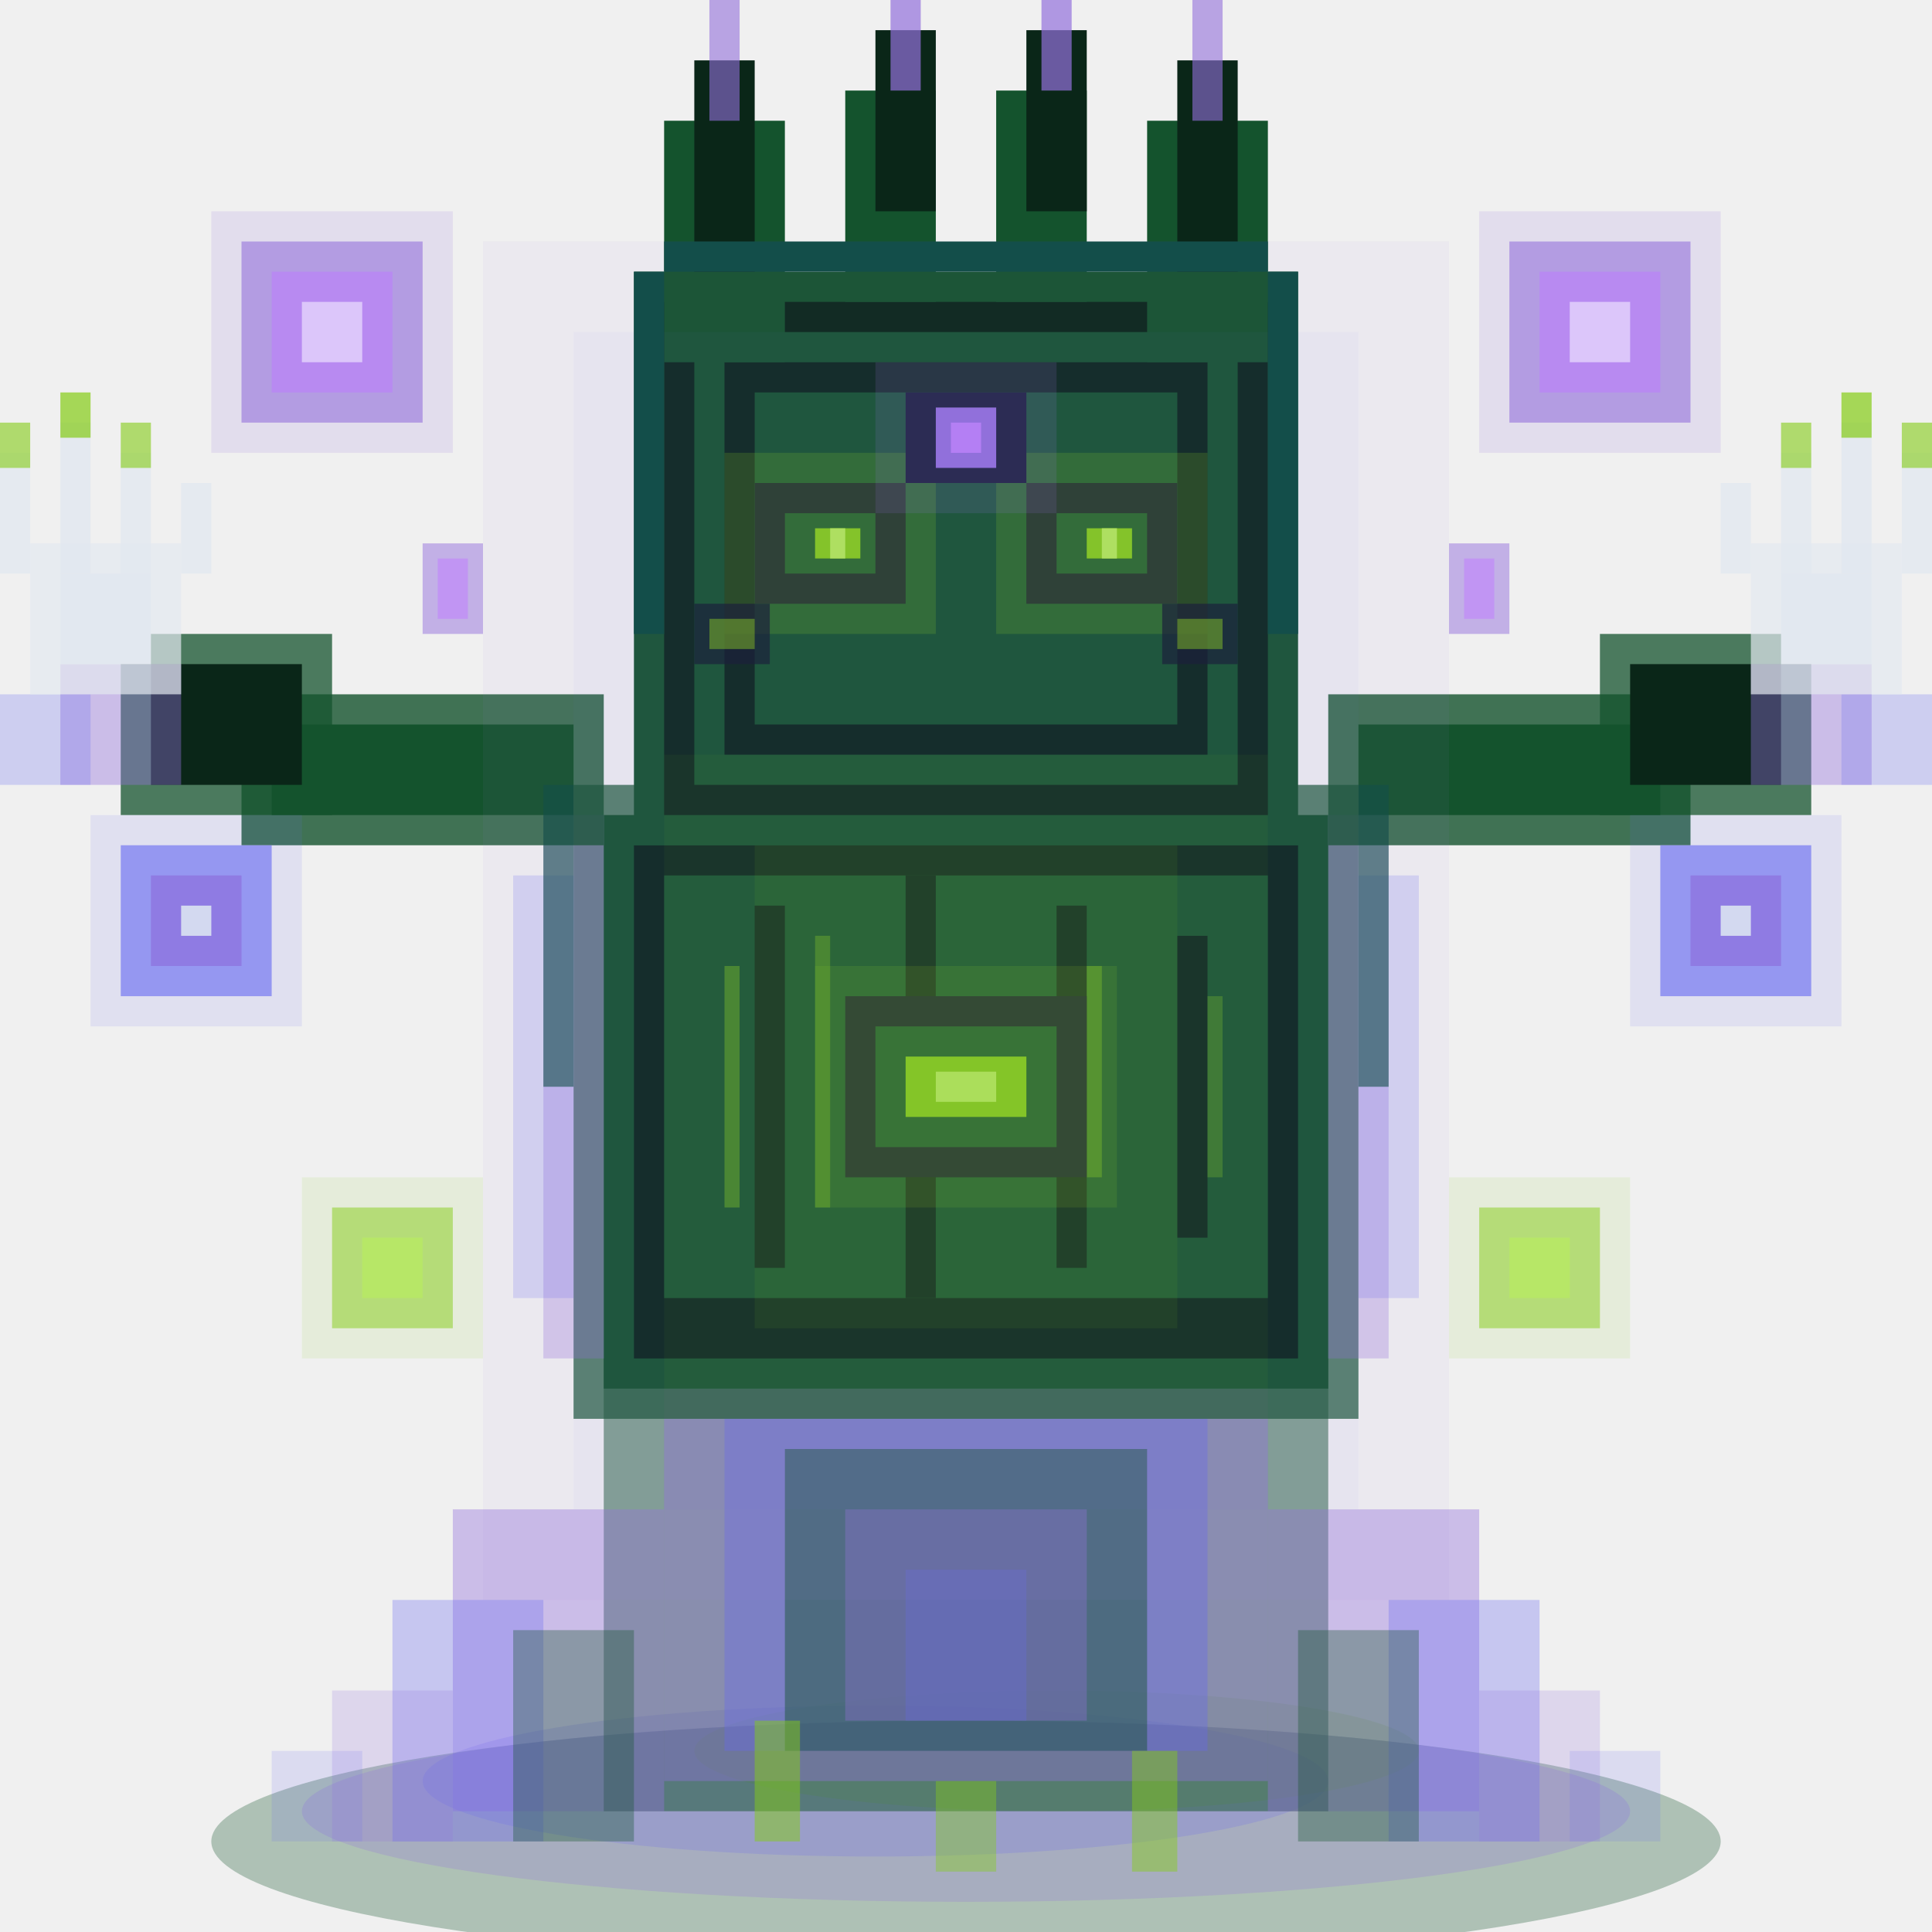
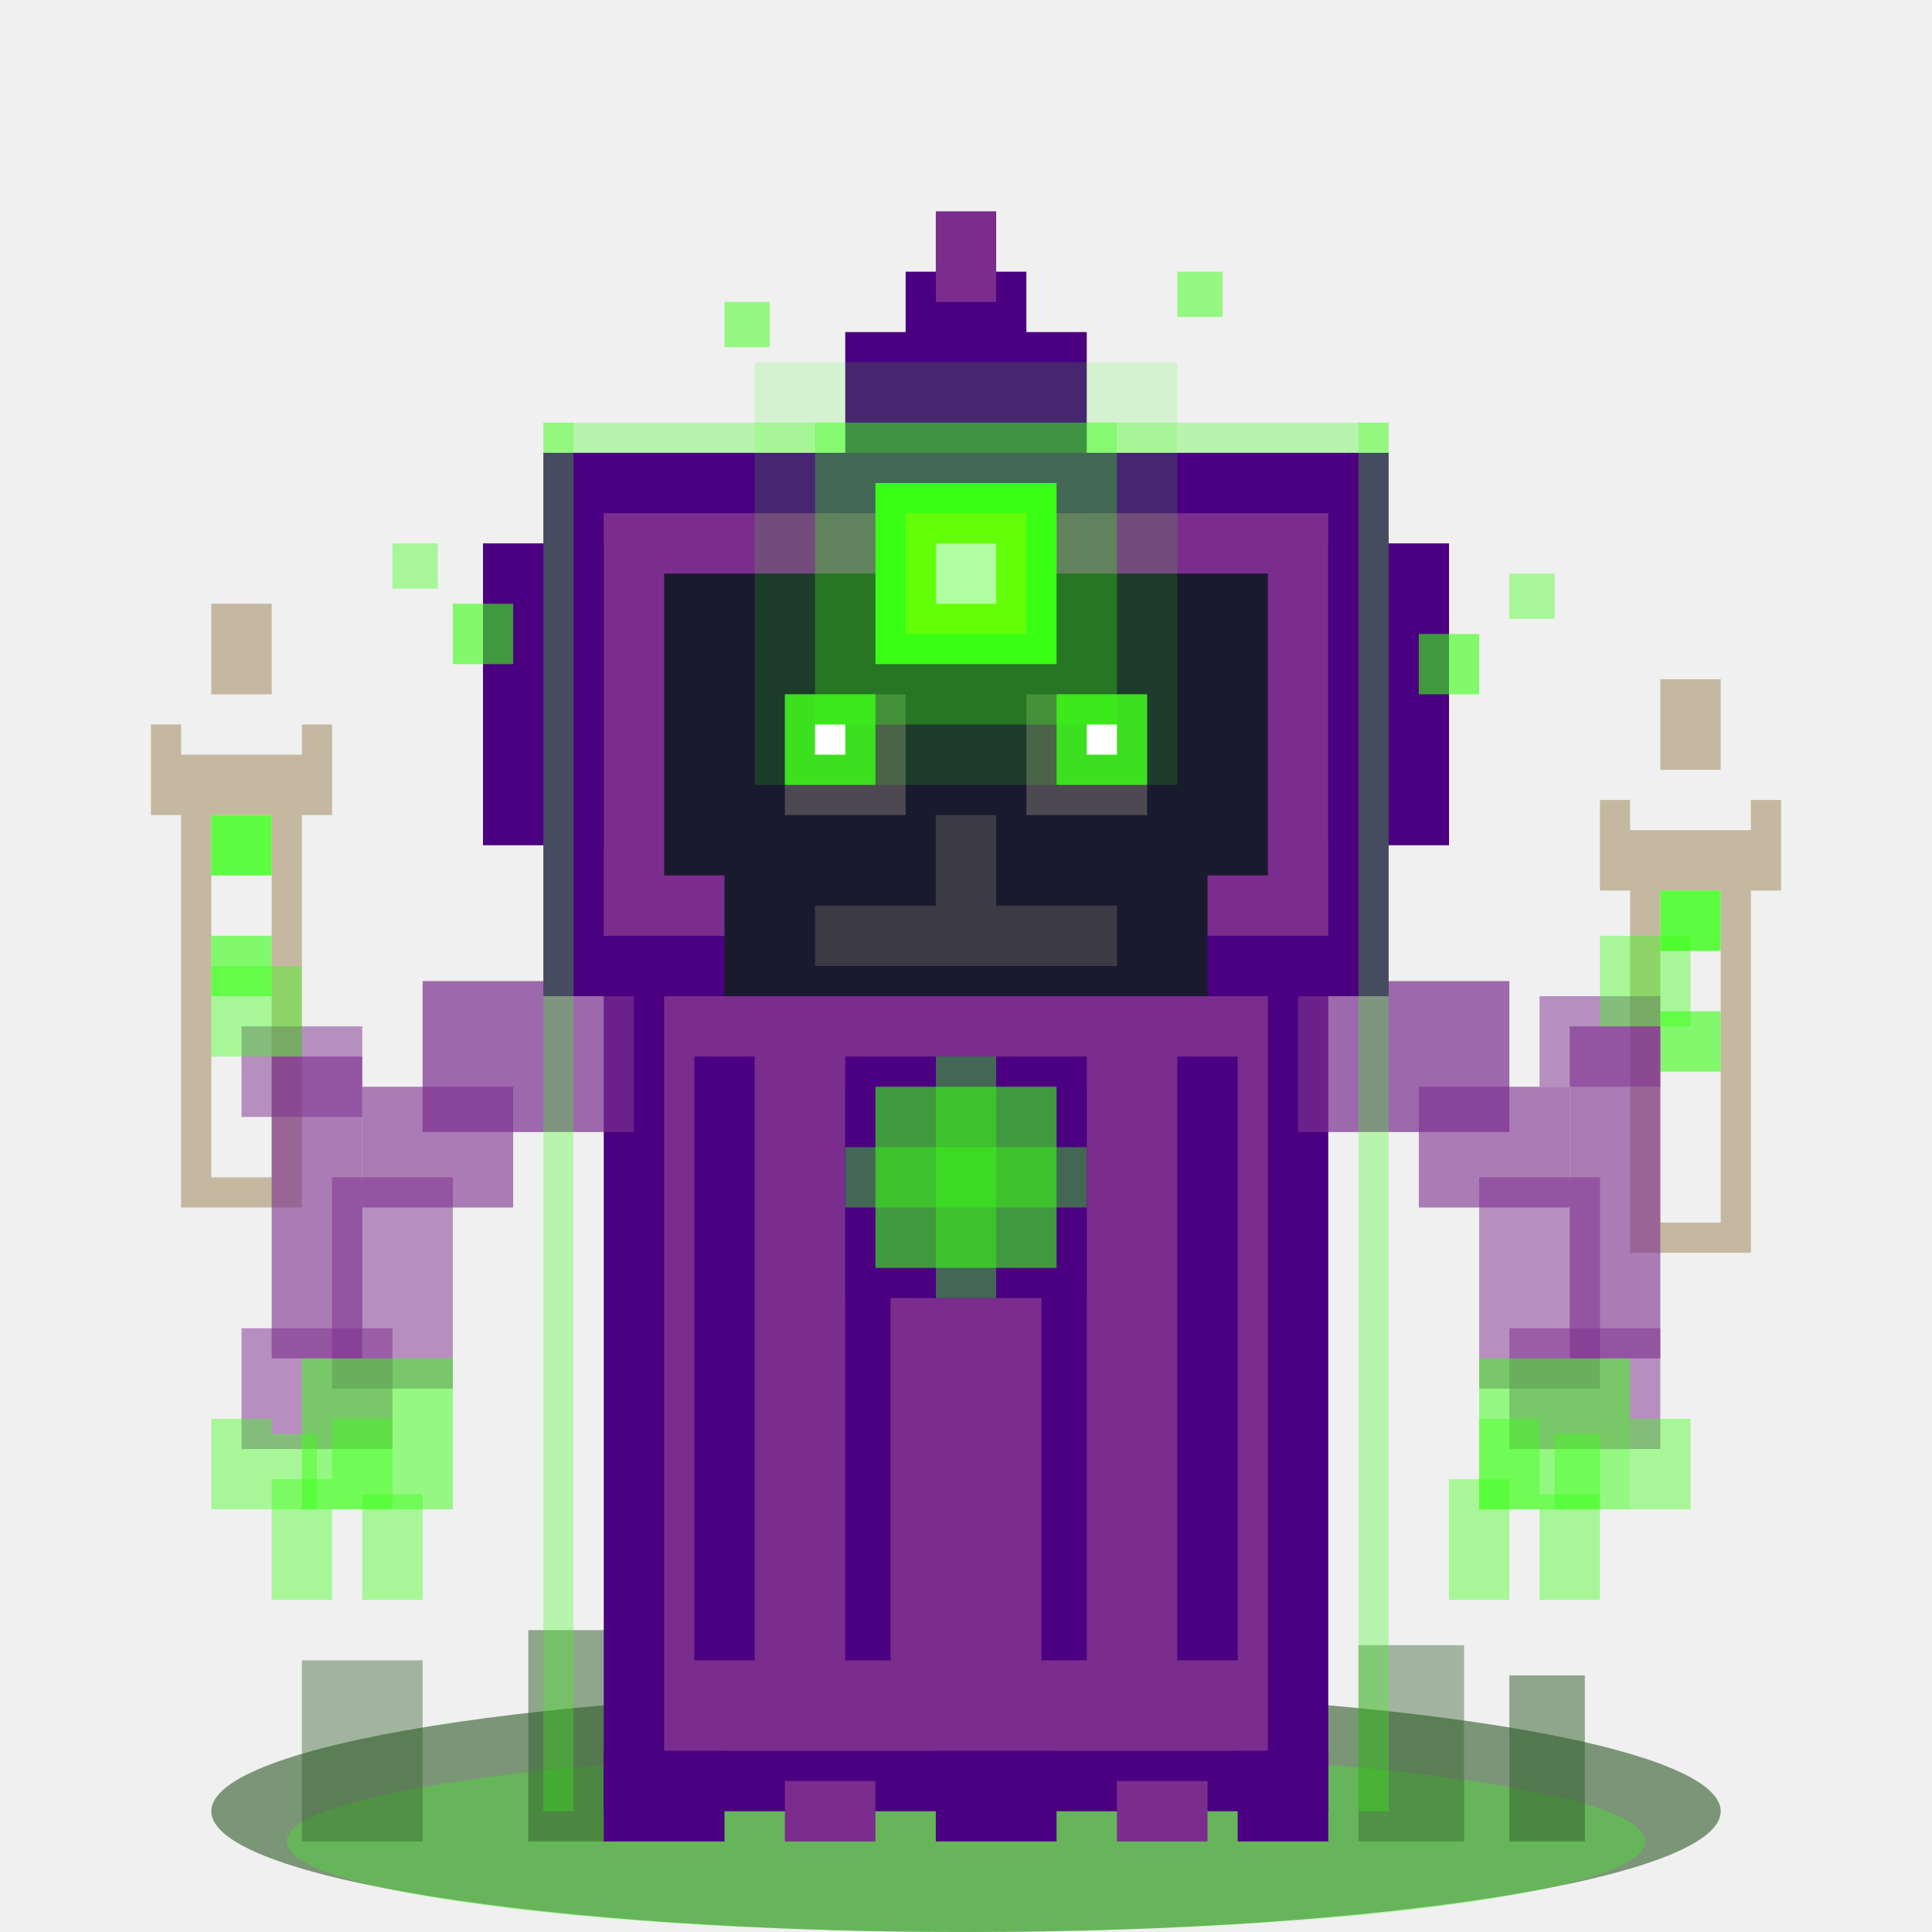
<svg xmlns="http://www.w3.org/2000/svg" viewBox="0 0 128 128" width="128" height="128">
-   <ellipse cx="64" cy="122" rx="50" ry="8" fill="#14532d" opacity="0.3" />
-   <ellipse cx="64" cy="120" rx="44" ry="6" fill="#9370db" opacity="0.25" />
-   <ellipse cx="58" cy="118" rx="30" ry="5" fill="#6366f1" opacity="0.2" />
-   <ellipse cx="70" cy="116" rx="24" ry="4" fill="#84cc16" opacity="0.15" />
-   <rect x="40" y="90" width="48" height="30" fill="#14532d" opacity="0.5" />
-   <rect x="44" y="92" width="40" height="26" fill="#9370db" opacity="0.4" />
-   <rect x="48" y="94" width="32" height="22" fill="#6366f1" opacity="0.35" />
-   <rect x="30" y="100" width="14" height="20" fill="#9370db" opacity="0.4" />
-   <rect x="26" y="106" width="10" height="16" fill="#6366f1" opacity="0.3" />
-   <rect x="22" y="112" width="8" height="10" fill="#9370db" opacity="0.2" />
-   <rect x="18" y="116" width="6" height="6" fill="#6366f1" opacity="0.15" />
-   <rect x="34" y="108" width="8" height="14" fill="#14532d" opacity="0.35" />
-   <rect x="84" y="100" width="14" height="20" fill="#9370db" opacity="0.4" />
-   <rect x="92" y="106" width="10" height="16" fill="#6366f1" opacity="0.3" />
-   <rect x="98" y="112" width="8" height="10" fill="#9370db" opacity="0.2" />
-   <rect x="104" y="116" width="6" height="6" fill="#6366f1" opacity="0.15" />
-   <rect x="86" y="108" width="8" height="14" fill="#14532d" opacity="0.35" />
-   <rect x="52" y="96" width="24" height="20" fill="#14532d" opacity="0.45" />
-   <rect x="56" y="100" width="16" height="14" fill="#9370db" opacity="0.35" />
-   <rect x="60" y="104" width="8" height="10" fill="#6366f1" opacity="0.25" />
-   <rect x="50" y="114" width="3" height="8" fill="#84cc16" opacity="0.5" />
-   <rect x="62" y="118" width="4" height="6" fill="#84cc16" opacity="0.4" />
-   <rect x="75" y="116" width="3" height="8" fill="#84cc16" opacity="0.45" />
-   <rect x="38" y="52" width="52" height="42" fill="#14532d" opacity="0.7" />
-   <rect x="40" y="54" width="48" height="38" fill="#14532d" />
-   <rect x="42" y="56" width="44" height="34" fill="#0a2618" />
-   <rect x="44" y="58" width="40" height="28" fill="#14532d" />
-   <rect x="46" y="60" width="36" height="24" fill="#14532d" />
-   <rect x="50" y="60" width="2" height="24" fill="#0a2618" />
-   <rect x="60" y="58" width="2" height="28" fill="#0a2618" />
-   <rect x="70" y="60" width="2" height="24" fill="#0a2618" />
-   <rect x="78" y="62" width="2" height="20" fill="#0a2618" />
-   <rect x="48" y="64" width="1" height="16" fill="#84cc16" opacity="0.4" />
-   <rect x="54" y="62" width="1" height="18" fill="#84cc16" opacity="0.35" />
-   <rect x="72" y="64" width="1" height="14" fill="#84cc16" opacity="0.4" />
-   <rect x="80" y="66" width="1" height="12" fill="#84cc16" opacity="0.3" />
-   <rect x="56" y="66" width="16" height="12" fill="#0f172a" />
-   <rect x="58" y="68" width="12" height="8" fill="#14532d" />
-   <rect x="60" y="70" width="8" height="4" fill="#84cc16" />
-   <rect x="62" y="71" width="4" height="2" fill="#bef264" />
-   <rect x="54" y="64" width="20" height="16" fill="#84cc16" opacity="0.15" />
-   <rect x="36" y="54" width="4" height="36" fill="#9370db" opacity="0.3" />
-   <rect x="88" y="54" width="4" height="36" fill="#9370db" opacity="0.3" />
-   <rect x="34" y="58" width="4" height="28" fill="#6366f1" opacity="0.2" />
-   <rect x="90" y="58" width="4" height="28" fill="#6366f1" opacity="0.2" />
-   <rect x="16" y="46" width="24" height="10" fill="#14532d" opacity="0.8" />
-   <rect x="18" y="48" width="20" height="6" fill="#14532d" />
-   <rect x="8" y="42" width="14" height="12" fill="#14532d" opacity="0.75" />
-   <rect x="10" y="44" width="10" height="8" fill="#0a2618" />
-   <rect x="4" y="44" width="8" height="8" fill="#9370db" opacity="0.4" />
-   <rect x="0" y="46" width="6" height="6" fill="#6366f1" opacity="0.25" />
-   <rect x="2" y="36" width="10" height="10" fill="#e2e8f0" opacity="0.7" />
-   <rect x="4" y="38" width="6" height="6" fill="#e2e8f0" />
-   <rect x="0" y="30" width="2" height="8" fill="#e2e8f0" opacity="0.8" />
-   <rect x="4" y="28" width="2" height="10" fill="#e2e8f0" opacity="0.85" />
-   <rect x="8" y="30" width="2" height="8" fill="#e2e8f0" opacity="0.8" />
-   <rect x="12" y="32" width="2" height="6" fill="#e2e8f0" opacity="0.75" />
-   <rect x="0" y="28" width="2" height="3" fill="#84cc16" opacity="0.6" />
-   <rect x="4" y="26" width="2" height="3" fill="#84cc16" opacity="0.7" />
-   <rect x="8" y="28" width="2" height="3" fill="#84cc16" opacity="0.6" />
-   <rect x="88" y="46" width="24" height="10" fill="#14532d" opacity="0.8" />
-   <rect x="90" y="48" width="20" height="6" fill="#14532d" />
-   <rect x="106" y="42" width="14" height="12" fill="#14532d" opacity="0.75" />
-   <rect x="108" y="44" width="10" height="8" fill="#0a2618" />
-   <rect x="116" y="44" width="8" height="8" fill="#9370db" opacity="0.4" />
-   <rect x="122" y="46" width="6" height="6" fill="#6366f1" opacity="0.25" />
-   <rect x="116" y="36" width="10" height="10" fill="#e2e8f0" opacity="0.7" />
-   <rect x="118" y="38" width="6" height="6" fill="#e2e8f0" />
-   <rect x="114" y="32" width="2" height="6" fill="#e2e8f0" opacity="0.75" />
-   <rect x="118" y="30" width="2" height="8" fill="#e2e8f0" opacity="0.8" />
-   <rect x="122" y="28" width="2" height="10" fill="#e2e8f0" opacity="0.85" />
-   <rect x="126" y="30" width="2" height="8" fill="#e2e8f0" opacity="0.8" />
-   <rect x="118" y="28" width="2" height="3" fill="#84cc16" opacity="0.6" />
-   <rect x="122" y="26" width="2" height="3" fill="#84cc16" opacity="0.7" />
-   <rect x="126" y="28" width="2" height="3" fill="#84cc16" opacity="0.6" />
-   <rect x="42" y="18" width="44" height="38" fill="#14532d" />
-   <rect x="44" y="20" width="40" height="34" fill="#0a2618" />
-   <rect x="46" y="22" width="36" height="30" fill="#14532d" />
-   <rect x="48" y="24" width="32" height="26" fill="#0a2618" />
-   <rect x="50" y="26" width="28" height="22" fill="#14532d" />
-   <rect x="44" y="8" width="8" height="16" fill="#14532d" />
-   <rect x="46" y="4" width="4" height="14" fill="#0a2618" />
-   <rect x="47" y="0" width="2" height="8" fill="#9370db" opacity="0.6" />
-   <rect x="56" y="6" width="6" height="14" fill="#14532d" />
-   <rect x="58" y="2" width="4" height="12" fill="#0a2618" />
-   <rect x="59" y="0" width="2" height="6" fill="#9370db" opacity="0.7" />
-   <rect x="66" y="6" width="6" height="14" fill="#14532d" />
-   <rect x="68" y="2" width="4" height="12" fill="#0a2618" />
-   <rect x="69" y="0" width="2" height="6" fill="#9370db" opacity="0.7" />
-   <rect x="76" y="8" width="8" height="16" fill="#14532d" />
-   <rect x="78" y="4" width="4" height="14" fill="#0a2618" />
-   <rect x="79" y="0" width="2" height="8" fill="#9370db" opacity="0.6" />
-   <rect x="50" y="32" width="10" height="8" fill="#0f172a" />
-   <rect x="52" y="34" width="6" height="4" fill="#14532d" />
-   <rect x="54" y="35" width="3" height="2" fill="#84cc16" />
-   <rect x="55" y="35" width="1" height="2" fill="#bef264" />
-   <rect x="48" y="30" width="14" height="12" fill="#84cc16" opacity="0.2" />
-   <rect x="68" y="32" width="10" height="8" fill="#0f172a" />
-   <rect x="70" y="34" width="6" height="4" fill="#14532d" />
-   <rect x="72" y="35" width="3" height="2" fill="#84cc16" />
-   <rect x="73" y="35" width="1" height="2" fill="#bef264" />
-   <rect x="66" y="30" width="14" height="12" fill="#84cc16" opacity="0.2" />
-   <rect x="60" y="26" width="8" height="6" fill="#0f172a" />
-   <rect x="62" y="27" width="4" height="4" fill="#9370db" />
-   <rect x="63" y="28" width="2" height="2" fill="#c084fc" />
-   <rect x="58" y="24" width="12" height="10" fill="#9370db" opacity="0.15" />
-   <rect x="46" y="40" width="5" height="4" fill="#0f172a" opacity="0.7" />
-   <rect x="47" y="41" width="3" height="2" fill="#84cc16" opacity="0.5" />
-   <rect x="77" y="40" width="5" height="4" fill="#0f172a" opacity="0.7" />
-   <rect x="78" y="41" width="3" height="2" fill="#84cc16" opacity="0.5" />
-   <rect x="16" y="16" width="12" height="12" fill="#9370db" opacity="0.6" />
-   <rect x="18" y="18" width="8" height="8" fill="#c084fc" opacity="0.7" />
-   <rect x="20" y="20" width="4" height="4" fill="#e9d5ff" />
-   <rect x="14" y="14" width="16" height="16" fill="#9370db" opacity="0.15" />
-   <rect x="100" y="16" width="12" height="12" fill="#9370db" opacity="0.6" />
-   <rect x="102" y="18" width="8" height="8" fill="#c084fc" opacity="0.7" />
-   <rect x="104" y="20" width="4" height="4" fill="#e9d5ff" />
-   <rect x="98" y="14" width="16" height="16" fill="#9370db" opacity="0.15" />
-   <rect x="8" y="56" width="10" height="10" fill="#6366f1" opacity="0.6" />
-   <rect x="10" y="58" width="6" height="6" fill="#9370db" opacity="0.7" />
-   <rect x="12" y="60" width="2" height="2" fill="#e2e8f0" />
-   <rect x="6" y="54" width="14" height="14" fill="#6366f1" opacity="0.12" />
-   <rect x="110" y="56" width="10" height="10" fill="#6366f1" opacity="0.6" />
-   <rect x="112" y="58" width="6" height="6" fill="#9370db" opacity="0.7" />
-   <rect x="114" y="60" width="2" height="2" fill="#e2e8f0" />
-   <rect x="108" y="54" width="14" height="14" fill="#6366f1" opacity="0.12" />
-   <rect x="22" y="80" width="8" height="8" fill="#84cc16" opacity="0.5" />
-   <rect x="24" y="82" width="4" height="4" fill="#bef264" opacity="0.6" />
-   <rect x="20" y="78" width="12" height="12" fill="#84cc16" opacity="0.1" />
-   <rect x="98" y="80" width="8" height="8" fill="#84cc16" opacity="0.5" />
-   <rect x="100" y="82" width="4" height="4" fill="#bef264" opacity="0.6" />
-   <rect x="96" y="78" width="12" height="12" fill="#84cc16" opacity="0.1" />
-   <rect x="28" y="36" width="4" height="6" fill="#9370db" opacity="0.5" />
-   <rect x="29" y="37" width="2" height="4" fill="#c084fc" opacity="0.6" />
-   <rect x="96" y="36" width="4" height="6" fill="#9370db" opacity="0.5" />
-   <rect x="97" y="37" width="2" height="4" fill="#c084fc" opacity="0.6" />
-   <rect x="32" y="16" width="64" height="90" fill="#9370db" opacity="0.06" />
-   <rect x="38" y="22" width="52" height="78" fill="#6366f1" opacity="0.04" />
-   <rect x="44" y="50" width="40" height="44" fill="#84cc16" opacity="0.05" />
-   <rect x="50" y="56" width="28" height="32" fill="#84cc16" opacity="0.08" />
-   <rect x="42" y="18" width="2" height="24" fill="#134e4a" />
-   <rect x="84" y="18" width="2" height="24" fill="#134e4a" />
-   <rect x="44" y="16" width="40" height="2" fill="#134e4a" />
-   <rect x="36" y="52" width="2" height="20" fill="#134e4a" opacity="0.6" />
-   <rect x="90" y="52" width="2" height="20" fill="#134e4a" opacity="0.6" />
+   <ellipse cx="64" cy="120" rx="50" ry="8" fill="#2d5a27" opacity="0.6" />
+   <ellipse cx="64" cy="122" rx="45" ry="6" fill="#39ff14" opacity="0.3" />
+   <rect x="20" y="110" width="8" height="12" fill="#2d5a27" opacity="0.4" />
+   <rect x="35" y="108" width="6" height="14" fill="#2d5a27" opacity="0.5" />
+   <rect x="90" y="109" width="7" height="13" fill="#2d5a27" opacity="0.4" />
+   <rect x="100" y="111" width="5" height="11" fill="#2d5a27" opacity="0.5" />
+   <rect x="12" y="50" width="8" height="30" fill="#c4b8a0" />
+   <rect x="14" y="52" width="4" height="26" fill="#f0f0f0" />
+   <rect x="10" y="48" width="12" height="6" fill="#c4b8a0" />
+   <rect x="12" y="44" width="8" height="6" fill="#f0f0f0" />
+   <rect x="14" y="40" width="4" height="6" fill="#c4b8a0" />
+   <rect x="14" y="54" width="4" height="4" fill="#39ff14" opacity="0.8" />
+   <rect x="14" y="62" width="4" height="4" fill="#39ff14" opacity="0.6" />
+   <rect x="108" y="55" width="8" height="28" fill="#c4b8a0" />
+   <rect x="110" y="57" width="4" height="24" fill="#f0f0f0" />
+   <rect x="106" y="53" width="12" height="6" fill="#c4b8a0" />
+   <rect x="108" y="49" width="8" height="6" fill="#f0f0f0" />
+   <rect x="110" y="45" width="4" height="6" fill="#c4b8a0" />
+   <rect x="110" y="59" width="4" height="4" fill="#39ff14" opacity="0.8" />
+   <rect x="110" y="67" width="4" height="4" fill="#39ff14" opacity="0.6" />
+   <rect x="18" y="70" width="6" height="20" fill="#7b2d8e" opacity="0.6" />
+   <rect x="16" y="68" width="8" height="6" fill="#7b2d8e" opacity="0.5" />
+   <rect x="14" y="64" width="6" height="6" fill="#39ff14" opacity="0.4" />
+   <rect x="16" y="88" width="10" height="8" fill="#7b2d8e" opacity="0.5" />
+   <rect x="14" y="94" width="4" height="6" fill="#39ff14" opacity="0.4" />
+   <rect x="18" y="95" width="3" height="5" fill="#39ff14" opacity="0.4" />
+   <rect x="22" y="94" width="4" height="6" fill="#39ff14" opacity="0.4" />
+   <rect x="104" y="68" width="6" height="22" fill="#7b2d8e" opacity="0.6" />
+   <rect x="102" y="66" width="8" height="6" fill="#7b2d8e" opacity="0.5" />
+   <rect x="106" y="62" width="6" height="6" fill="#39ff14" opacity="0.4" />
+   <rect x="100" y="88" width="10" height="8" fill="#7b2d8e" opacity="0.5" />
+   <rect x="98" y="94" width="4" height="6" fill="#39ff14" opacity="0.4" />
+   <rect x="103" y="95" width="3" height="5" fill="#39ff14" opacity="0.4" />
+   <rect x="108" y="94" width="4" height="6" fill="#39ff14" opacity="0.4" />
+   <rect x="40" y="60" width="48" height="60" fill="#4a0080" />
+   <rect x="44" y="64" width="40" height="52" fill="#7b2d8e" />
+   <rect x="46" y="70" width="4" height="40" fill="#4a0080" />
+   <rect x="56" y="72" width="3" height="38" fill="#4a0080" />
+   <rect x="69" y="72" width="3" height="38" fill="#4a0080" />
+   <rect x="78" y="70" width="4" height="40" fill="#4a0080" />
+   <rect x="40" y="116" width="8" height="6" fill="#4a0080" />
+   <rect x="52" y="118" width="6" height="4" fill="#7b2d8e" />
+   <rect x="62" y="116" width="8" height="6" fill="#4a0080" />
+   <rect x="74" y="118" width="6" height="4" fill="#7b2d8e" />
+   <rect x="82" y="116" width="6" height="6" fill="#4a0080" />
+   <rect x="28" y="65" width="14" height="10" fill="#7b2d8e" opacity="0.7" />
+   <rect x="24" y="72" width="10" height="8" fill="#7b2d8e" opacity="0.6" />
+   <rect x="22" y="78" width="8" height="14" fill="#7b2d8e" opacity="0.5" />
+   <rect x="20" y="90" width="10" height="10" fill="#39ff14" opacity="0.5" />
+   <rect x="18" y="98" width="4" height="8" fill="#39ff14" opacity="0.4" />
+   <rect x="24" y="99" width="4" height="7" fill="#39ff14" opacity="0.4" />
+   <rect x="86" y="65" width="14" height="10" fill="#7b2d8e" opacity="0.7" />
+   <rect x="94" y="72" width="10" height="8" fill="#7b2d8e" opacity="0.6" />
+   <rect x="98" y="78" width="8" height="14" fill="#7b2d8e" opacity="0.5" />
+   <rect x="98" y="90" width="10" height="10" fill="#39ff14" opacity="0.5" />
+   <rect x="96" y="98" width="4" height="8" fill="#39ff14" opacity="0.4" />
+   <rect x="102" y="99" width="4" height="7" fill="#39ff14" opacity="0.4" />
+   <rect x="36" y="30" width="56" height="36" fill="#4a0080" />
+   <rect x="40" y="34" width="48" height="28" fill="#7b2d8e" />
+   <rect x="44" y="38" width="40" height="20" fill="#1a1a2e" />
+   <rect x="56" y="22" width="16" height="12" fill="#4a0080" />
+   <rect x="60" y="18" width="8" height="8" fill="#4a0080" />
+   <rect x="62" y="14" width="4" height="6" fill="#7b2d8e" />
+   <rect x="32" y="36" width="8" height="20" fill="#4a0080" />
+   <rect x="88" y="36" width="8" height="20" fill="#4a0080" />
+   <rect x="48" y="42" width="32" height="24" fill="#1a1a2e" />
+   <rect x="52" y="46" width="8" height="8" fill="#c4b8a0" opacity="0.3" />
+   <rect x="68" y="46" width="8" height="8" fill="#c4b8a0" opacity="0.3" />
+   <rect x="62" y="54" width="4" height="6" fill="#c4b8a0" opacity="0.2" />
+   <rect x="54" y="60" width="20" height="4" fill="#c4b8a0" opacity="0.2" />
+   <rect x="58" y="32" width="12" height="12" fill="#39ff14" />
+   <rect x="60" y="34" width="8" height="8" fill="#7fff00" />
+   <rect x="62" y="36" width="4" height="4" fill="#ffffff" />
+   <rect x="54" y="28" width="20" height="20" fill="#39ff14" opacity="0.3" />
+   <rect x="50" y="24" width="28" height="28" fill="#39ff14" opacity="0.15" />
+   <rect x="52" y="46" width="6" height="6" fill="#39ff14" opacity="0.8" />
+   <rect x="54" y="48" width="2" height="2" fill="#ffffff" />
+   <rect x="70" y="46" width="6" height="6" fill="#39ff14" opacity="0.8" />
+   <rect x="72" y="48" width="2" height="2" fill="#ffffff" />
+   <rect x="30" y="40" width="4" height="4" fill="#39ff14" opacity="0.6" />
+   <rect x="26" y="36" width="3" height="3" fill="#39ff14" opacity="0.4" />
+   <rect x="94" y="42" width="4" height="4" fill="#39ff14" opacity="0.6" />
+   <rect x="100" y="38" width="3" height="3" fill="#39ff14" opacity="0.4" />
+   <rect x="48" y="20" width="3" height="3" fill="#39ff14" opacity="0.5" />
+   <rect x="78" y="18" width="3" height="3" fill="#39ff14" opacity="0.5" />
+   <rect x="56" y="70" width="16" height="16" fill="#4a0080" />
+   <rect x="58" y="72" width="12" height="12" fill="#39ff14" opacity="0.6" />
+   <rect x="62" y="70" width="4" height="16" fill="#39ff14" opacity="0.4" />
+   <rect x="56" y="76" width="16" height="4" fill="#39ff14" opacity="0.4" />
+   <rect x="36" y="28" width="2" height="92" fill="#39ff14" opacity="0.3" />
+   <rect x="90" y="28" width="2" height="92" fill="#39ff14" opacity="0.3" />
+   <rect x="36" y="28" width="56" height="2" fill="#39ff14" opacity="0.3" />
</svg>
